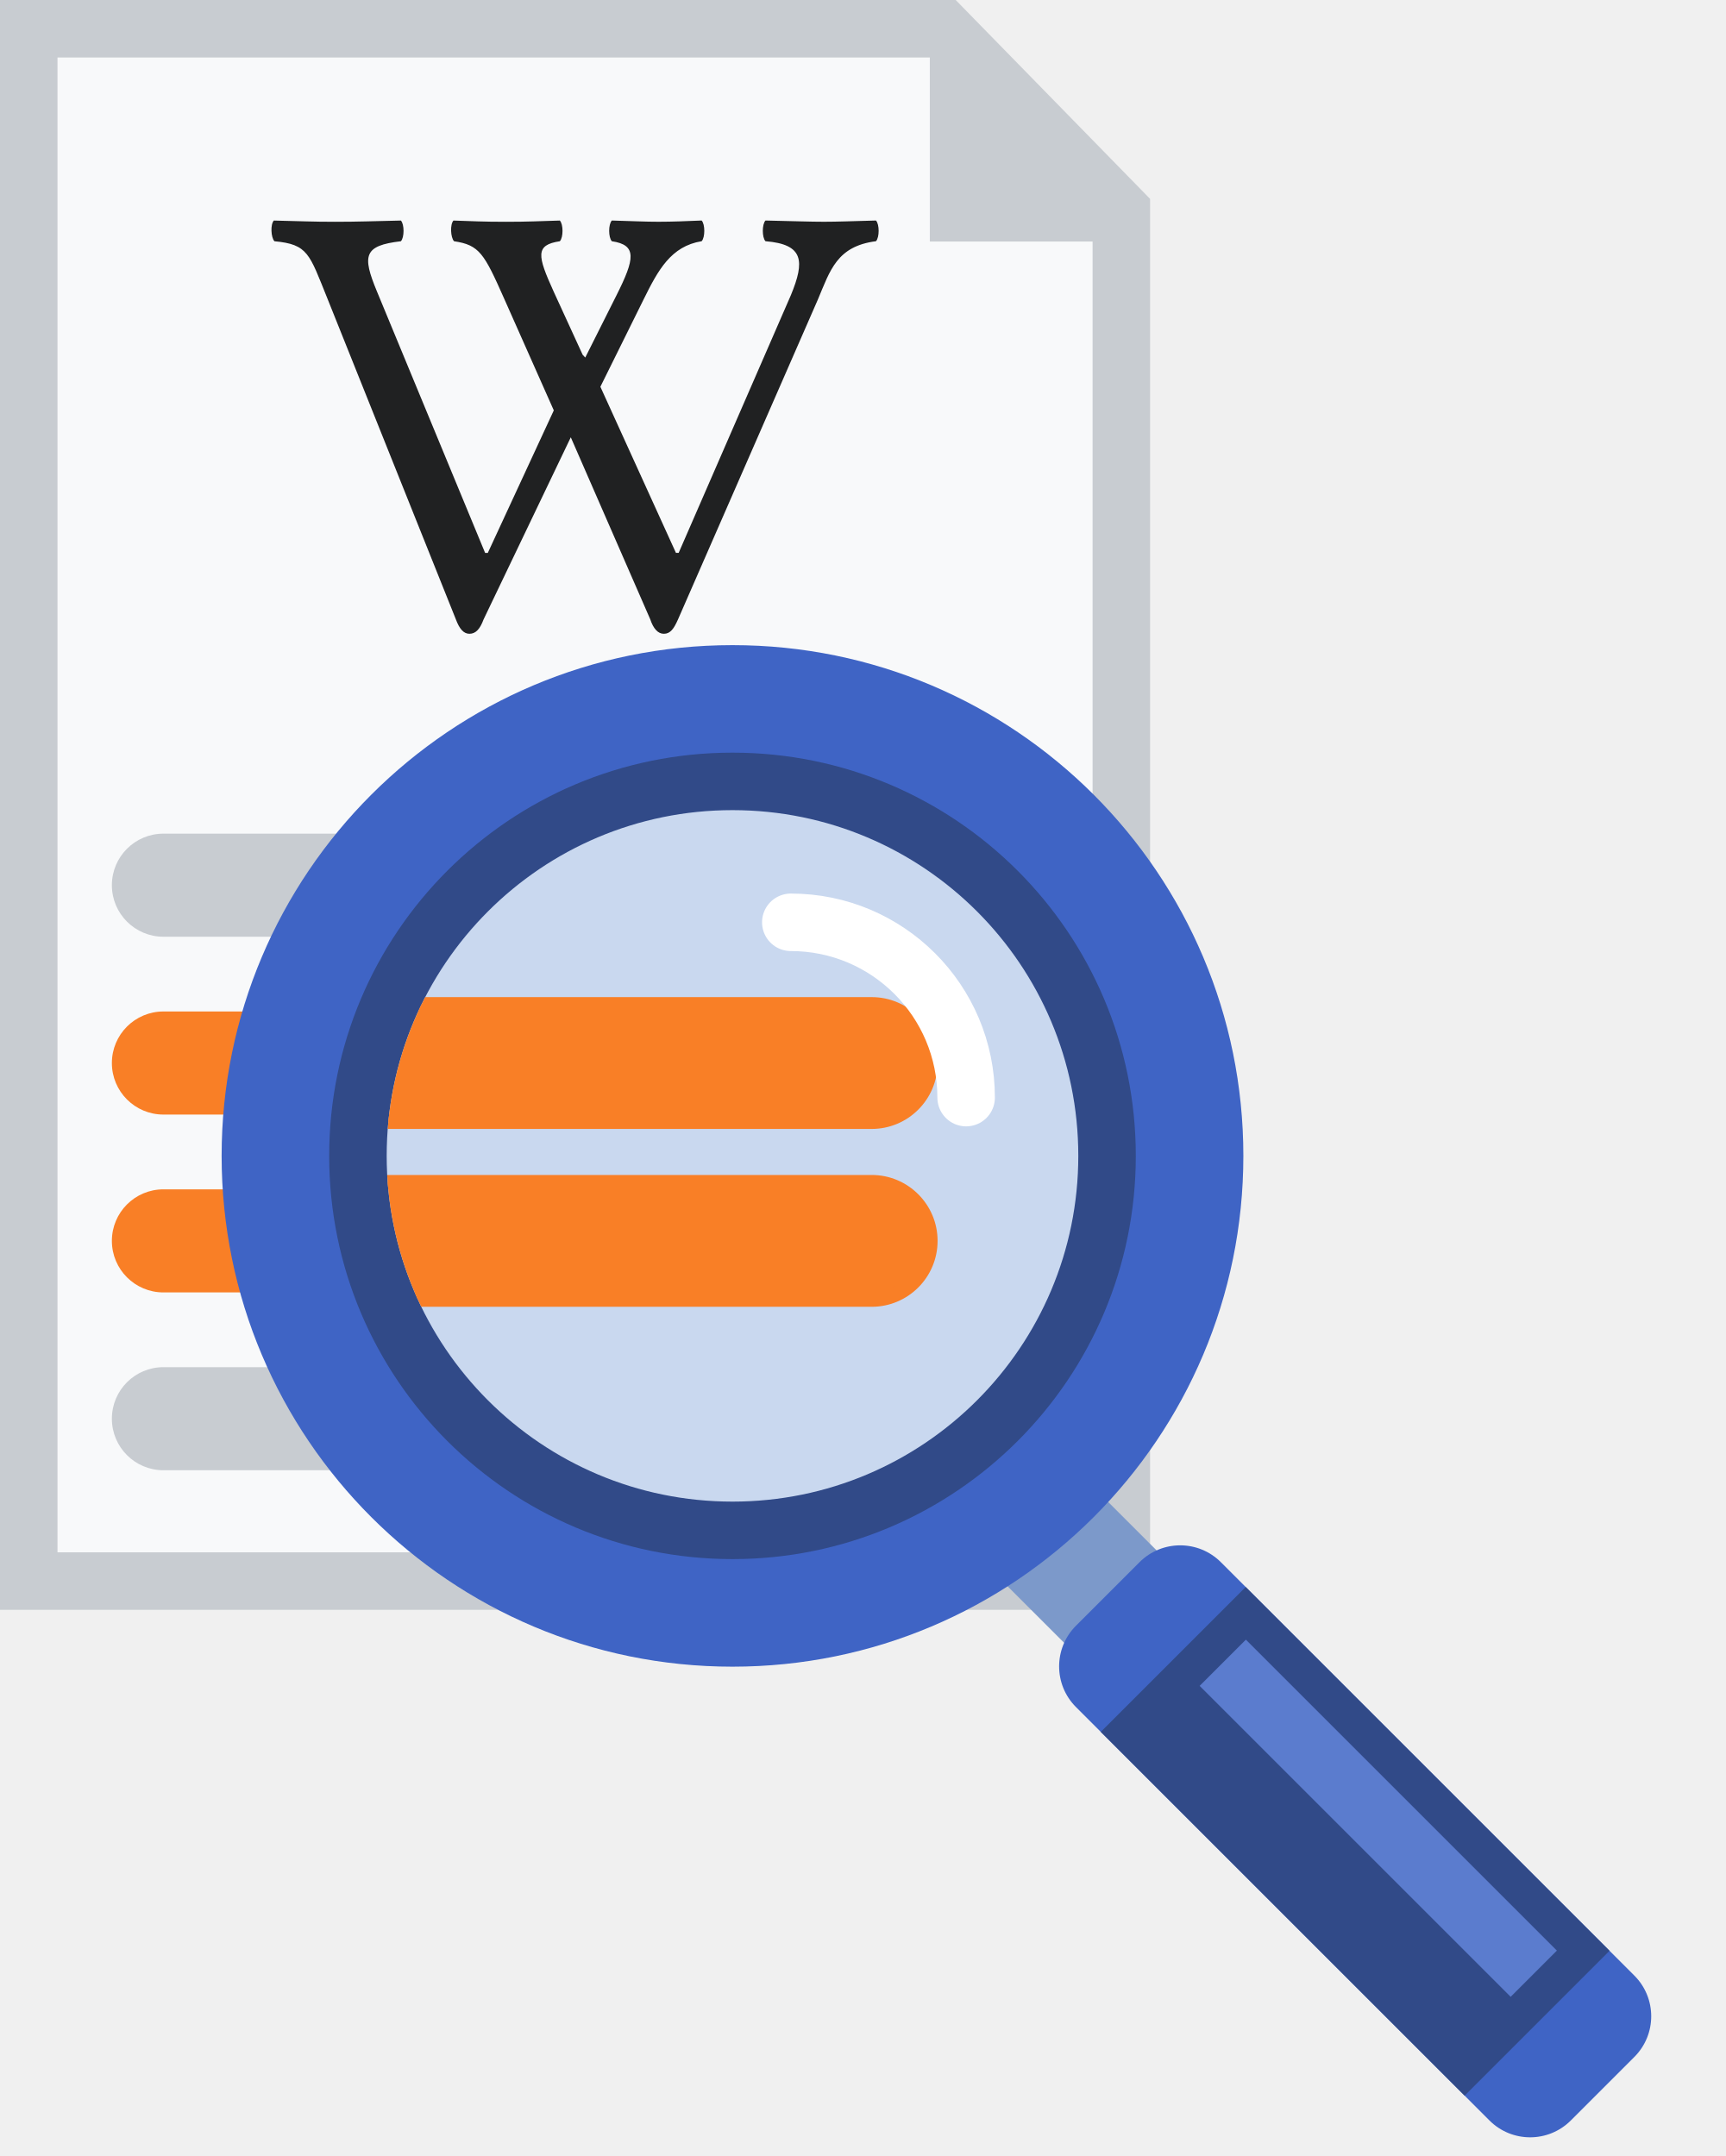
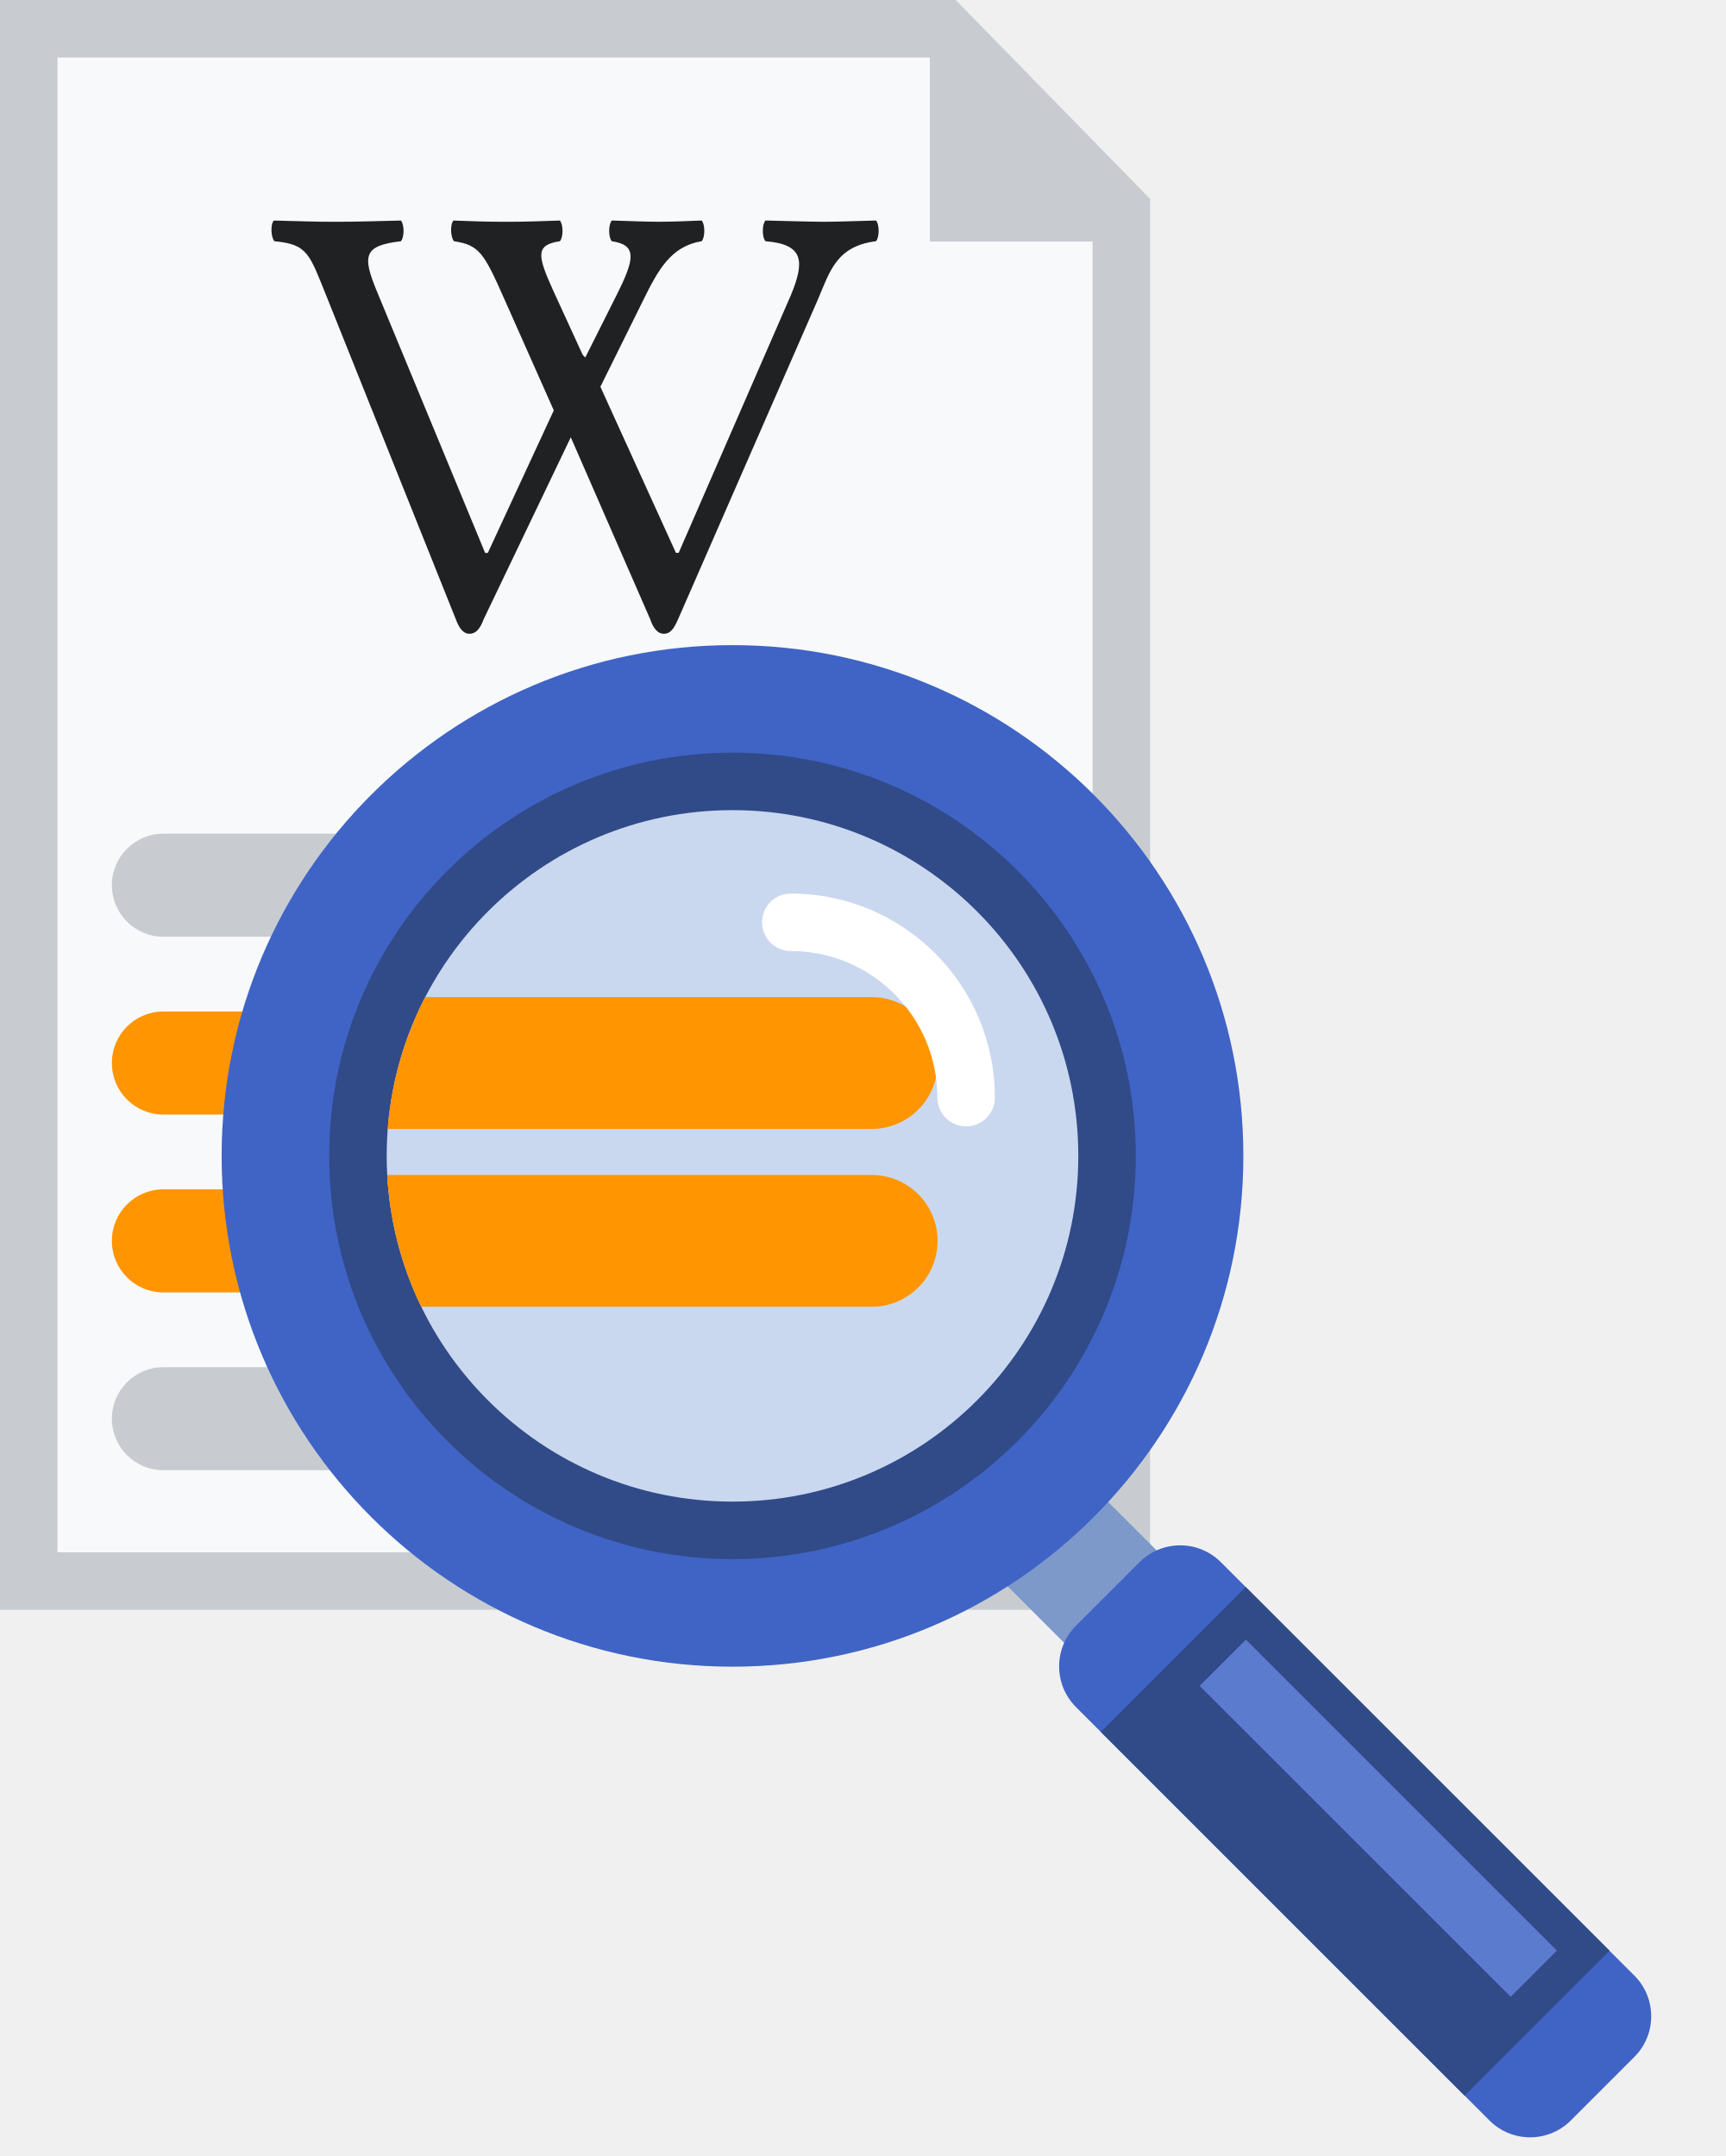
<svg xmlns="http://www.w3.org/2000/svg" width="60" height="75" viewBox="0 0 60 75" fill="none">
  <g id="Semantic search module">
    <g id="Main component">
      <g id="text + button + illustration">
        <g id="illustration">
          <g id="new illustration">
            <g id="Group 1">
              <g id="Page">
                <path id="Vector 3" d="M1 55V1H32.818L39 7.326V55H1Z" fill="#F8F9FA" stroke="#C8CCD1" stroke-width="2" />
                <path id="Vector 4" d="M37.094 7.403L33.339 7.403L33.339 3.841L37.094 7.403Z" fill="#C8CCD1" stroke="#C8CCD1" stroke-width="2" />
                <g id="lines">
                  <rect id="Rectangle 2" x="3.891" y="29" width="31.78" height="3.586" rx="1.793" fill="#C8CCD1" />
-                   <rect id="Rectangle 8" x="3.891" y="35.186" width="11.752" height="3.586" rx="1.793" fill="#F97F26" />
-                   <rect id="Rectangle 9" x="3.891" y="41.373" width="11.752" height="3.586" rx="1.793" fill="#F97F26" />
+                   <rect id="Rectangle 8" x="3.891" y="35.186" width="11.752" height="3.586" rx="1.793" fill="#FF9500" />
+                   <rect id="Rectangle 9" x="3.891" y="41.373" width="11.752" height="3.586" rx="1.793" fill="#FF9500" />
                  <rect id="Rectangle 10" x="3.891" y="47.559" width="31.78" height="3.586" rx="1.793" fill="#C8CCD1" />
                </g>
                <path id="Clip 2" fill-rule="evenodd" clip-rule="evenodd" d="M21.28 7.671C22.04 7.692 22.431 7.714 22.903 7.714C23.376 7.714 23.89 7.693 24.403 7.671C24.526 7.801 24.526 8.26 24.403 8.391C23.334 8.565 22.888 9.396 22.383 10.419L20.881 13.454L23.509 19.232H23.604L27.507 10.267C27.994 9.086 27.959 8.499 26.623 8.391C26.5 8.26 26.5 7.802 26.623 7.671C27.589 7.692 28.185 7.714 28.658 7.714C29.131 7.714 29.645 7.693 30.466 7.671C30.59 7.801 30.59 8.26 30.466 8.391C29.11 8.565 28.874 9.399 28.446 10.419L23.582 21.545C23.438 21.872 23.314 22.047 23.089 22.047C22.883 22.047 22.725 21.87 22.616 21.545L19.852 15.212L16.82 21.545C16.698 21.872 16.553 22.047 16.327 22.047C16.122 22.047 15.977 21.872 15.855 21.545L11.384 10.376C10.757 8.827 10.716 8.501 9.545 8.392C9.421 8.261 9.401 7.802 9.524 7.672C10.49 7.693 10.839 7.715 11.661 7.715C12.463 7.715 12.976 7.693 13.943 7.672C14.066 7.802 14.066 8.261 13.943 8.392C12.648 8.543 12.593 8.889 13.109 10.136L16.872 19.233H16.966L19.261 14.276L17.529 10.376C16.841 8.827 16.677 8.522 15.792 8.392C15.669 8.261 15.648 7.802 15.772 7.672C16.429 7.693 16.779 7.715 17.601 7.715C18.402 7.715 18.731 7.693 19.471 7.672C19.595 7.802 19.595 8.261 19.471 8.392C18.608 8.522 18.69 8.893 19.253 10.136L20.264 12.34L20.355 12.438L21.444 10.267C22.079 9.003 22.163 8.522 21.28 8.392C21.156 8.259 21.156 7.801 21.28 7.671Z" fill="#202122" />
              </g>
              <g id="Magnifying glass">
                <rect id="Rectangle 4" x="37.369" y="51.075" width="14.977" height="4.547" transform="rotate(45 37.3687 51.0745)" fill="#7C99CA" />
                <rect id="Rectangle 5" x="41.047" y="52.929" width="24.339" height="7.127" rx="2" transform="rotate(45 41.0474 52.9291)" fill="#3F64C5" />
                <rect id="Rectangle 6" x="43.325" y="55.207" width="17.896" height="7.127" transform="rotate(45 43.3252 55.2069)" fill="#314A88" />
                <rect id="Rectangle 7" x="43.332" y="57.038" width="15.297" height="2.274" transform="rotate(45 43.332 57.0377)" fill="#5B7CCE" />
                <path id="Subtract" d="M25.476 22.442C35.289 22.442 43.244 30.397 43.244 40.21C43.243 50.023 35.289 57.978 25.476 57.978C15.663 57.978 7.709 50.023 7.708 40.21C7.708 30.397 15.663 22.442 25.476 22.442ZM25.476 26.307C17.798 26.307 11.574 32.531 11.574 40.209C11.574 47.888 17.798 54.112 25.476 54.112C33.154 54.112 39.379 47.888 39.379 40.209C39.379 32.531 33.154 26.307 25.476 26.307Z" fill="#3F64C5" />
                <circle id="Ellipse 4" cx="25.476" cy="40.209" r="13.027" fill="#C9D8EF" stroke="#314A88" stroke-width="2" />
              </g>
              <g id="Mask group">
                <clipPath id="lens-clip">
                  <circle cx="25.476" cy="40.209" r="12.027" />
                </clipPath>
                <g clip-path="url(#lens-clip)">
                  <g id="Group 2">
-                     <rect id="Rectangle 11" x="9.21" y="34.936" width="23.149" height="4.086" rx="2.043" fill="#F97F26" stroke="#F97F26" stroke-width="0.5" />
-                     <rect id="Rectangle 12" x="9.21" y="41.123" width="23.149" height="4.086" rx="2.043" fill="#F97F26" stroke="#F97F26" stroke-width="0.5" />
+                     <rect id="Rectangle 11" x="9.21" y="34.936" width="23.149" height="4.086" rx="2.043" fill="#FF9500" stroke="#FF9500" stroke-width="0.5" />
+                     <rect id="Rectangle 12" x="9.21" y="41.123" width="23.149" height="4.086" rx="2.043" fill="#FF9500" stroke="#FF9500" stroke-width="0.5" />
                  </g>
                </g>
              </g>
              <path id="Ellipse 5" d="M33.602 38.182C33.602 34.814 30.872 32.084 27.504 32.084" stroke="white" stroke-width="2" stroke-linecap="round" />
            </g>
          </g>
        </g>
      </g>
    </g>
  </g>
</svg>
